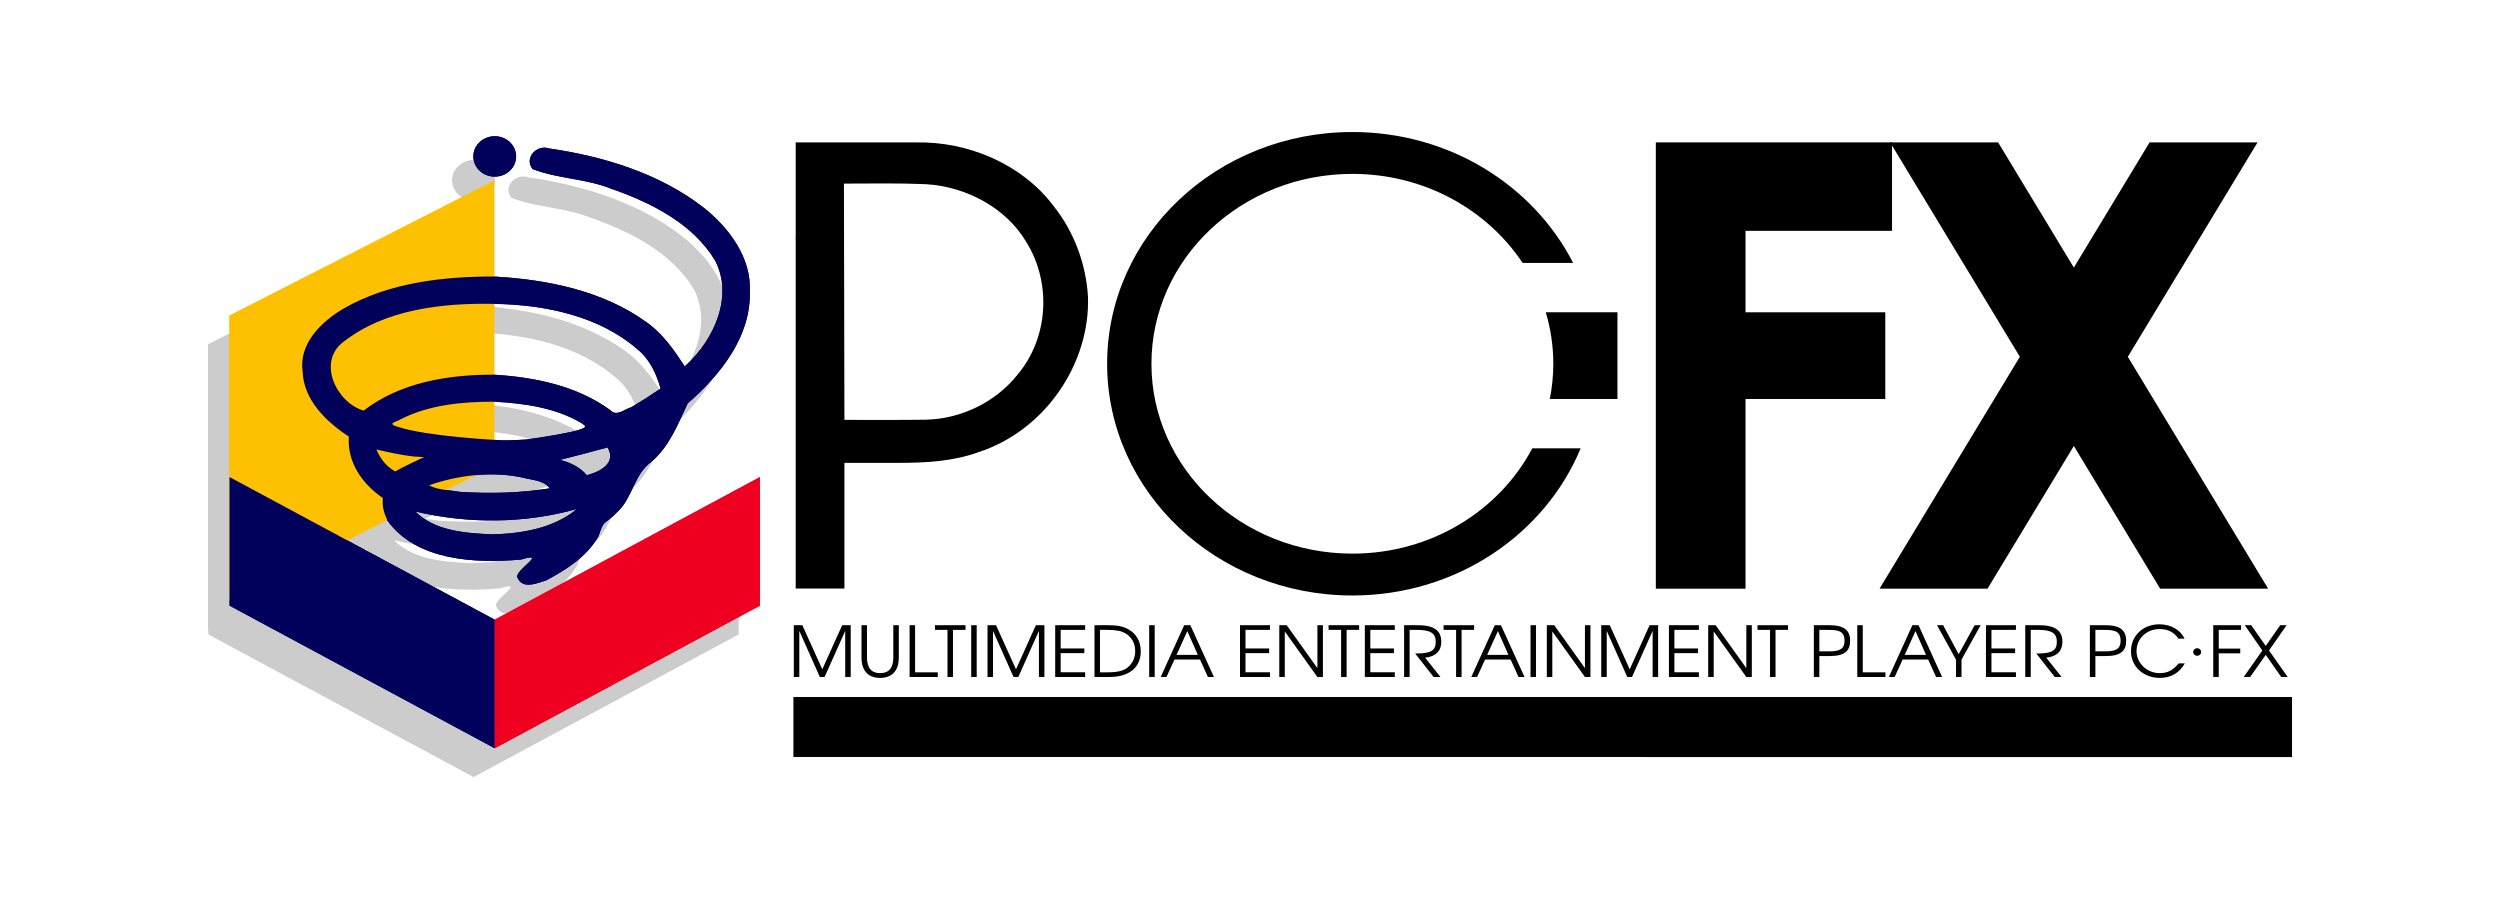
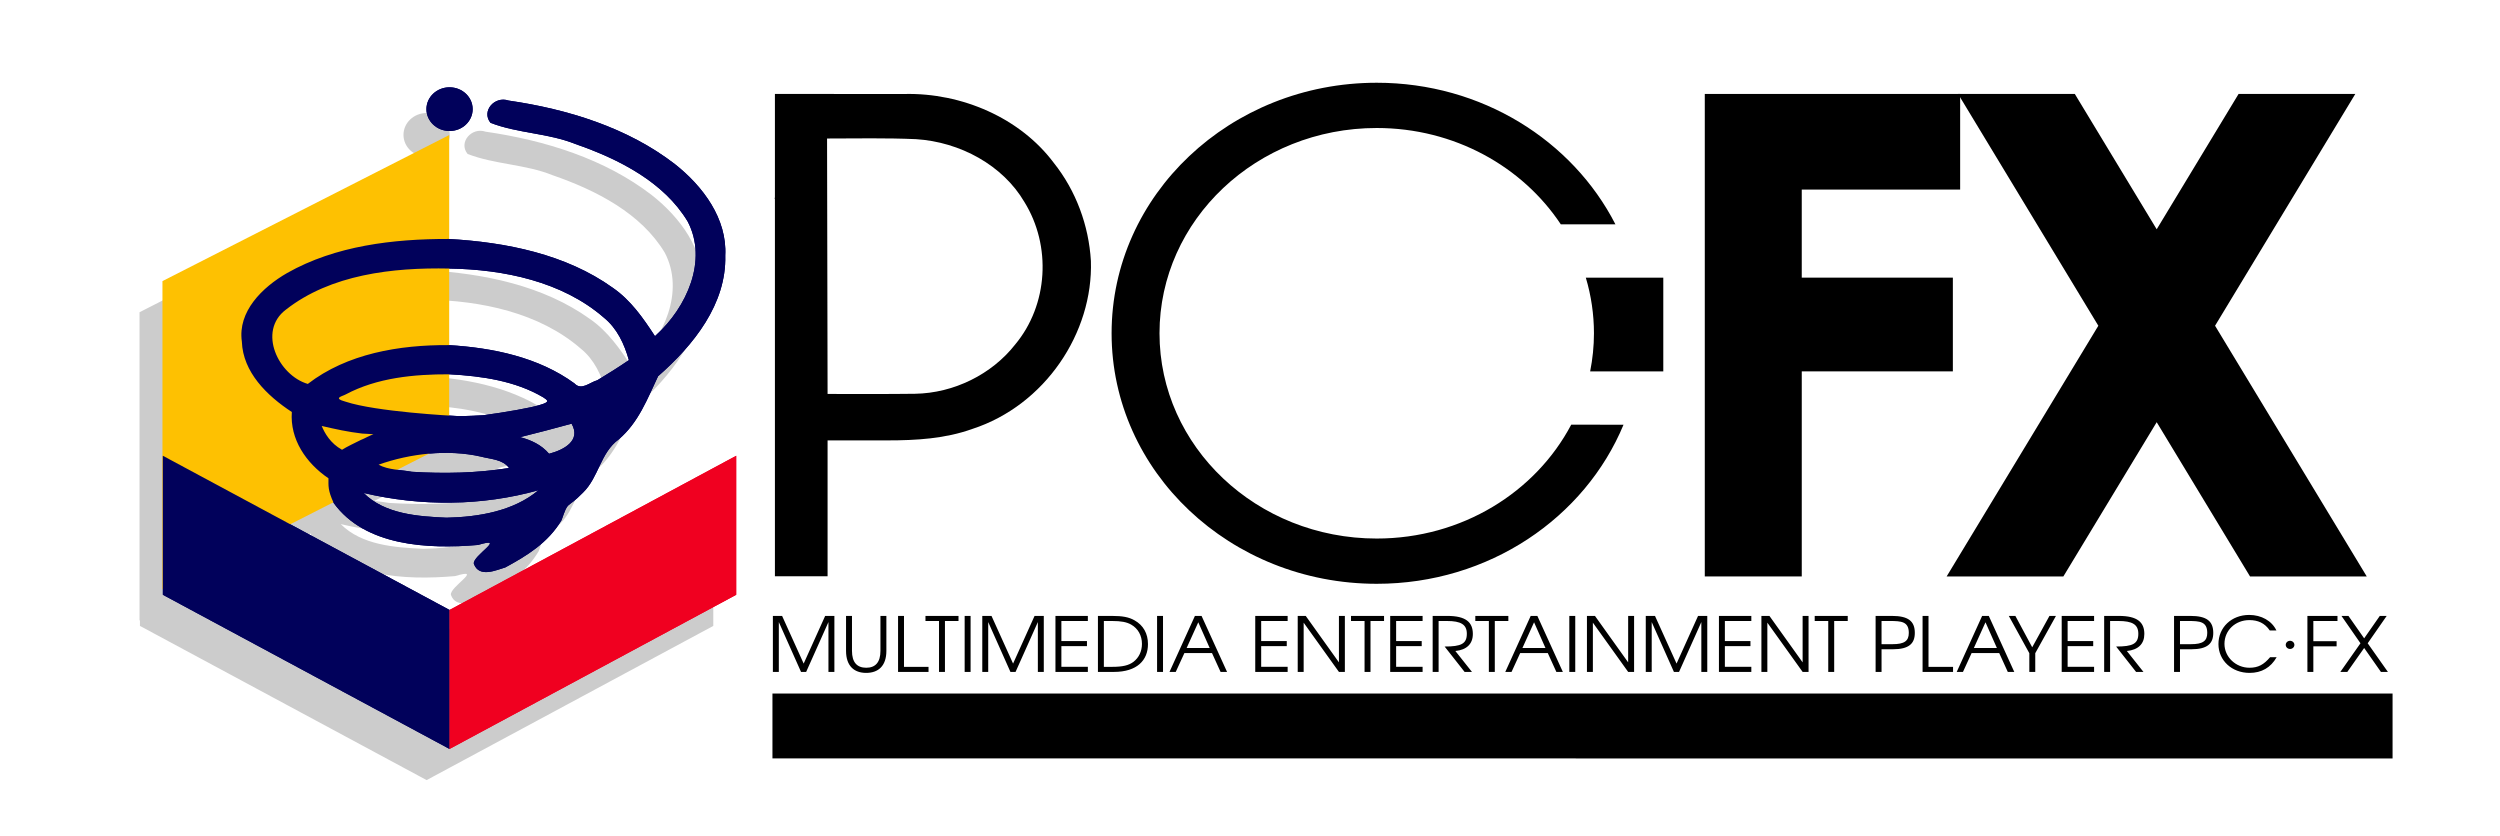
- <svg xmlns="http://www.w3.org/2000/svg" width="440" height="160" xml:space="preserve" version="1.1" id="svg14">
-   <defs id="defs14" />
-   <g id="g14" transform="translate(13.88676,9.76427)">
-     <g transform="matrix(0.93193,0,0,0.88062,15.33,9.878)" id="g1">
-       <circle cx="58.075" cy="13.716" r="4.039" style="fill:#cccccc" id="circle1" />
-       <path d="M 58.075,107.3 30.25,91.462 37.785,87.4 c 0.019,0.044 0.031,0.08 0.051,0.125 5.45,7.98 16.47,8.57 25.22,7.76 5.19,-1.655 -1.06,2.033 -0.73,3.49 0.94,2.7 4.047,1.088 5.482,0.668 3.77,-2.16 7.5,-4.563 9.838,-8.747 1.287,-3.878 0.724,-1.814 3.75,-5.09 2.77,-2.86 3,-7.33 6.24,-9.84 3.47,-3.12 5.02,-7.55 6.87,-11.67 6.24,-5.78 11.96,-13.38 11.74,-22.31 0.34,-6.76 -3.84,-12.78 -8.83,-16.93 -8.22,-6.71 -18.67,-10.14 -29.04,-11.73 -2.41,-0.89 -4.8,1.96 -3.14,4.12 4.75,1.95 10.08,1.89 14.83,3.92 7.63,2.8 15.48,7.04 19.62,14.34 3.53,7.16 -0.16,15.82 -5.54,21 l -0.18,0.18 c -2.04,-3.3 -4.2,-6.63 -7.38,-8.95 C 78.43,41.554 68.028,39.33 58.016,38.722 V 19.505 l -50.09,27 v 56.99 l 0.07,-0.038 v 1.038 L 58.075,133 l 50.08,-28.505 v -25.7 z M 58.016,63.735 h 0.06 c 5.65,0.33 11.49,1.21 16.37,4.26 0.644,0.494 1.383,0.802 -0.533,1.385 -1.422,0.513 -6.265,1.407 -9.925,1.917 0,0 -3.304,0.208 -4.452,0.158 a 85.486,85.486 0 0 1 -1.52,-0.087 z m -3.548,14.673 c 3.073,-0.293 6.175,-0.152 9.058,0.538 1.72,0.49 3.84,0.49 4.94,2.11 -5.6,0.95 -11.345,1.071 -16.97,0.7 -0.789,-0.161 -1.673,-0.244 -2.56,-0.366 z m 3.088,11.837 c -5.02,-0.24 -10.81,-0.67 -14.48,-4.57 10.02,2.51 20.59,2.43 30.52,-0.5 -4.33,3.85 -10.43,4.94 -16.04,5.07 z m 17.91,-11.82 c -1.345,-1.67 -3.157,-2.545 -5.06,-3.07 3,-0.8 6.01,-1.61 8.99,-2.49 1.68,3.1 -1.275,4.82 -3.93,5.56 z m 9.53,-25.2 c 2.38,2.03 3.62,4.94 4.41,7.89 -1.8,1.3 -3.65,2.53 -5.52,3.72 -1.27,0.35 -2.77,1.98 -3.99,0.58 -6.223,-4.809 -14.171,-6.574 -21.88,-7.073 V 44.185 c 9.55,0.15 19.76,2.41 26.98,9.04 z" style="fill:#cccccc" id="path1" />
-     </g>
-     <path d="m 389.51,123.478 c -87.918,0 -175.837,0.008 -263.755,-0.01 0.01,-3.522 0.01,-7.044 0,-10.558 87.918,0.009 175.837,-0.009 263.755,0 z" id="path2" />
-     <path d="m 69.24,11.49 c -1.66,-2.16 0.73,-5.01 3.14,-4.12 10.37,1.59 20.82,5.02 29.04,11.73 4.99,4.15 9.17,10.17 8.83,16.93 0.22,8.93 -5.5,16.53 -11.74,22.31 -1.85,4.12 -3.4,8.55 -6.87,11.67 -3.24,2.51 -3.47,6.98 -6.24,9.84 -3.026,3.276 -2.463,1.213 -3.75,5.09 -2.338,4.185 -6.068,6.587 -9.838,8.747 -1.435,0.42 -4.543,2.033 -5.482,-0.668 -0.33,-1.457 5.92,-5.145 0.73,-3.49 -8.75,0.81 -19.77,0.22 -25.22,-7.76 -1.048,-2.416 -0.903,-3.166 -0.91,-4.56 -3.95,-2.85 -6.74,-7.22 -6.4,-12.26 -4.38,-3.04 -8.54,-7.37 -8.73,-13.02 -0.75,-5.54 3.55,-10.02 7.92,-12.68 8.43,-5.05 18.55,-6.31 28.21,-6.29 10.04,0.6 20.48,2.82 28.66,9.02 3.18,2.32 5.34,5.65 7.38,8.95 l 0.18,-0.18 c 5.38,-5.18 9.07,-13.84 5.54,-21 C 99.55,22.449 91.7,18.209 84.07,15.409 79.32,13.38 73.99,13.44 69.24,11.49 Z M 33.48,46.04 c -4.98,3.99 -1.3,12.13 3.84,13.72 6.86,-5.61 15.97,-7.23 24.6,-7.18 7.74,0.49 15.73,2.25 21.98,7.08 1.22,1.4 2.72,-0.23 3.99,-0.58 1.87,-1.19 3.72,-2.42 5.52,-3.72 C 92.62,52.41 91.38,49.5 89,47.47 81.78,40.84 71.57,38.58 62.02,38.43 52.15,38.21 41.33,39.52 33.48,46.04 Z m 34.512,19.502 c 3.66,-0.51 8.503,-1.403 9.925,-1.917 1.917,-0.583 1.177,-0.891 0.533,-1.385 -4.88,-3.05 -10.72,-3.93 -16.37,-4.26 -6.18,-0.02 -12.67,0.63 -18.14,3.72 -0.56,0.342 -2.357,0.675 0.01,1.35 5.316,1.856 18.443,2.6 19.59,2.65 1.148,0.05 4.452,-0.158 4.452,-0.158 z M 39.75,67.53 c 0.5,1.298 1.516,3.22 3.547,4.4 0.859,-0.571 2.173,-1.225 3.273,-1.805 0.714,-0.289 1.477,-0.797 2.21,-1.054 C 48.422,69.046 47.885,68.983 46.828,68.937 44.293,68.628 42.14,68.11 39.75,67.53 Z m 34.66,2.07 c 1.902,0.525 3.715,1.4 5.06,3.07 2.655,-0.74 5.61,-2.46 3.93,-5.56 -2.98,0.88 -5.99,1.69 -8.99,2.49 z M 49.688,74.688 C 51.375,75.687 53.69,75.63 55.5,76 61.125,76.371 66.87,76.25 72.47,75.3 71.37,73.68 69.25,73.68 67.53,73.19 61.8,71.82 55.208,72.607 49.688,74.688 Z M 47.08,79.92 c 3.67,3.9 9.46,4.33 14.48,4.57 5.61,-0.13 11.71,-1.22 16.04,-5.07 -9.93,2.93 -20.5,3.01 -30.52,0.5 z" style="fill:#01015b" transform="matrix(0.93193,0,0,0.88062,15.33,9.878)" id="path3" />
-     <path d="m 144.46,71.696 c 4.716,0 9.409,-0.273 13.838,-1.866 11.845,-3.857 19.692,-15.684 19.3,-27.36 -0.344,-5.725 -2.395,-11.387 -6.057,-15.975 -5.452,-7.283 -14.948,-11.413 -24.314,-11.193 L 126.156,15.294 V 32.12 l -0.056,0.231 0.056,-0.004 v 61.472 h 8.574 V 71.696 M 134.646,22.55 c 4.827,-0.009 9.655,-0.106 14.473,0.105 7.176,0.45 14.146,4.236 17.66,10.242 4.398,7.107 3.895,16.723 -1.529,23.213 -3.783,4.817 -9.943,7.9 -16.308,7.996 -4.735,0.062 -9.373,0.03 -14.212,0.03 z" style="stroke-width:0.906" id="path4" />
-     <ellipse cx="73.185" cy="17.769" rx="3.764" ry="3.557" style="fill:#01015b;stroke-width:0.906" id="ellipse4" />
-     <path transform="matrix(0.93193,0,0,0.88062,15.33,9.878)" style="fill:#01015b" d="M 62.08,127.245 12,98.74 v -25.7 l 50.08,28.505 z" id="path5" />
-     <path transform="matrix(0.93193,0,0,0.88062,15.33,9.878)" style="fill:#f00020" d="M 62.08,127.245 112.16,98.74 v -25.7 l -50.08,28.505 z" id="path6" />
-     <path d="M 270.784,60.458 V 45.199 H 258.17 a 31.692,31.692 0 0 1 1.326,9.057 c 0,2.121 -0.219,4.191 -0.618,6.203 h 11.906 z" id="path7" />
-     <path d="M 255.794,69.14 C 250,80.126 238.002,87.674 224.132,87.674 c -19.532,0 -35.365,-14.961 -35.365,-33.417 0,-18.456 15.833,-33.418 35.365,-33.418 12.632,0 23.71,6.263 29.965,15.678 h 8.892 c -6.983,-13.636 -21.752,-23.046 -38.858,-23.046 -23.838,0 -43.163,18.26 -43.163,40.786 0,22.525 19.325,40.785 43.163,40.785 18.277,0 33.886,-10.739 40.18,-25.9 z" id="path8" />
-     <path transform="matrix(0.93193,0,0,0.88062,15.33,9.878)" style="fill:#fec101" d="m 11.93,97.74 50.09,-27 V 13.75 l -50.09,27 z" id="path9" />
-     <path d="m 69.24,11.49 c -1.66,-2.16 0.73,-5.01 3.14,-4.12 10.37,1.59 20.82,5.02 29.04,11.73 4.99,4.15 9.17,10.17 8.83,16.93 0.22,8.93 -5.5,16.53 -11.74,22.31 -1.85,4.12 -3.4,8.55 -6.87,11.67 -3.24,2.51 -3.47,6.98 -6.24,9.84 -3.026,3.276 -2.463,1.213 -3.75,5.09 -2.338,4.185 -6.068,6.587 -9.838,8.747 -1.435,0.42 -4.543,2.033 -5.482,-0.668 -0.33,-1.457 5.92,-5.145 0.73,-3.49 -8.75,0.81 -19.77,0.22 -25.22,-7.76 -1.048,-2.416 -0.903,-3.166 -0.91,-4.56 -3.95,-2.85 -6.74,-7.22 -6.4,-12.26 -4.38,-3.04 -8.54,-7.37 -8.73,-13.02 -0.75,-5.54 3.55,-10.02 7.92,-12.68 8.43,-5.05 18.55,-6.31 28.21,-6.29 10.04,0.6 20.48,2.82 28.66,9.02 3.18,2.32 5.34,5.65 7.38,8.95 l 0.18,-0.18 c 5.38,-5.18 9.07,-13.84 5.54,-21 C 99.55,22.449 91.7,18.209 84.07,15.409 79.32,13.38 73.99,13.44 69.24,11.49 Z M 33.48,46.04 c -4.98,3.99 -1.3,12.13 3.84,13.72 6.86,-5.61 15.97,-7.23 24.6,-7.18 7.74,0.49 15.73,2.25 21.98,7.08 1.22,1.4 2.72,-0.23 3.99,-0.58 1.87,-1.19 3.72,-2.42 5.52,-3.72 C 92.62,52.41 91.38,49.5 89,47.47 81.78,40.84 71.57,38.58 62.02,38.43 52.15,38.21 41.33,39.52 33.48,46.04 Z m 34.512,19.502 c 3.66,-0.51 8.503,-1.403 9.925,-1.917 1.917,-0.583 1.177,-0.891 0.533,-1.385 -4.88,-3.05 -10.72,-3.93 -16.37,-4.26 -6.18,-0.02 -12.67,0.63 -18.14,3.72 -0.56,0.342 -2.357,0.675 0.01,1.35 5.316,1.856 18.443,2.6 19.59,2.65 1.148,0.05 4.452,-0.158 4.452,-0.158 z M 39.75,67.53 c 0.5,1.298 1.516,3.22 3.547,4.4 0.859,-0.571 2.173,-1.225 3.273,-1.805 0.714,-0.289 1.477,-0.797 2.21,-1.054 C 48.422,69.046 47.885,68.983 46.828,68.937 44.293,68.628 42.14,68.11 39.75,67.53 Z m 34.66,2.07 c 1.902,0.525 3.715,1.4 5.06,3.07 2.655,-0.74 5.61,-2.46 3.93,-5.56 -2.98,0.88 -5.99,1.69 -8.99,2.49 z M 49.688,74.688 C 51.375,75.687 53.69,75.63 55.5,76 61.125,76.371 66.87,76.25 72.47,75.3 71.37,73.68 69.25,73.68 67.53,73.19 61.8,71.82 55.208,72.607 49.688,74.688 Z M 47.08,79.92 c 3.67,3.9 9.46,4.33 14.48,4.57 5.61,-0.13 11.71,-1.22 16.04,-5.07 -9.93,2.93 -20.5,3.01 -30.52,0.5 z" style="fill:#01015b" transform="matrix(0.93193,0,0,0.88062,15.33,9.878)" id="path10" />
-     <ellipse cx="73.185" cy="17.769" rx="3.764" ry="3.557" style="fill:#01015b;stroke-width:0.906" id="ellipse10" />
-     <path transform="matrix(0.93193,0,0,0.88062,15.33,9.878)" style="fill:#01015b" d="M 62.08,127.245 12,98.74 v -25.7 l 50.08,28.505 z" id="path11" />
-     <path transform="matrix(0.93193,0,0,0.88062,15.33,9.878)" style="fill:#f00020" d="M 62.08,127.245 112.16,98.74 v -25.7 l -50.08,28.505 z" id="path12" />
-     <path d="M 319.112,30.863 V 15.294 h -41.573 v 78.55 h 15.787 V 60.459 h 24.599 v -15.26 h -24.6 V 30.863 Z" id="path13" />
-     <path d="M 385.307,93.845 360.611,53.03 383.443,15.294 H 364.441 L 351.11,37.327 337.779,15.294 h -19.002 l 22.832,37.736 -24.696,40.815 h 19.002 l 15.195,-25.113 15.195,25.113 z m -250.436,15.543 v -8.117 l -3.629,8.117 h -0.835 l -3.615,-8.117 v 8.117 h -0.967 v -9.117 h 1.501 l 3.512,7.76 3.498,-7.76 h 1.502 v 9.117 z m 6.142,0.16 c -1.945,0 -3.277,-1.11 -3.277,-3.59 v -5.687 h 0.967 v 5.687 c 0,1.863 0.81,2.752 2.323,2.752 1.488,0 2.31,-0.888 2.31,-2.752 v -5.687 h 0.966 v 5.687 c 0,2.48 -1.331,3.59 -3.29,3.59 z m 5.191,-0.16 v -9.117 h 0.966 v 8.29 h 3.994 v 0.827 z m 7.634,-8.29 v 8.29 h -0.966 v -8.29 h -2.206 v -0.826 h 5.378 v 0.826 z m 3.208,8.29 v -9.117 h 0.966 v 9.117 z m 11.917,0 v -8.117 l -3.63,8.117 h -0.835 l -3.616,-8.117 v 8.117 h -0.966 v -9.117 h 1.501 l 3.512,7.76 3.498,-7.76 h 1.502 v 9.117 z m 2.865,0 v -9.117 h 5.274 v 0.826 h -4.309 v 3.27 h 4.164 v 0.825 h -4.164 v 3.368 h 4.309 v 0.828 z m 9.513,0 h -2.598 v -9.117 h 2.272 c 1.75,0 2.768,0.198 3.681,0.716 1.436,0.802 2.193,2.159 2.193,3.873 0,2.628 -1.775,4.528 -5.548,4.528 z m 2.82,-7.698 c -0.731,-0.419 -1.645,-0.592 -3.107,-0.592 h -1.345 v 7.464 h 1.345 c 1.71,0 2.702,-0.235 3.472,-0.814 0.889,-0.679 1.384,-1.727 1.384,-2.924 0,-1.358 -0.64,-2.504 -1.749,-3.134 z m 4.211,7.698 v -9.117 h 0.966 v 9.117 z m 10.337,0 -1.397,-3.072 h -4.491 l -1.41,3.072 h -1.017 l 4.138,-9.117 h 1.083 l 4.151,9.117 z m -3.63,-8.08 -1.892,4.182 h 3.746 z m 9.275,8.08 v -9.117 h 5.274 v 0.826 h -4.308 v 3.27 h 4.164 v 0.825 h -4.164 v 3.368 h 4.308 v 0.828 z m 13.625,0 -5.744,-8.018 v 8.018 h -0.967 v -9.117 h 1.306 l 5.404,7.561 v -7.56 h 0.966 v 9.116 z m 5.138,-8.29 v 8.29 h -0.967 v -8.29 h -2.206 v -0.826 h 5.379 v 0.826 z m 3.207,8.29 v -9.117 h 5.274 v 0.826 h -4.308 v 3.27 h 4.164 v 0.825 h -4.164 v 3.368 h 4.308 v 0.828 z m 10.61,-3.405 2.702,3.405 h -1.201 l -3.25,-4.132 c 2.7,0 3.615,-0.444 3.615,-2.085 0,-1.517 -0.991,-2.073 -3.237,-2.073 h -1.358 v 8.29 h -0.967 v -9.117 h 2.389 c 3.029,0 4.152,1.037 4.152,2.936 0,1.616 -0.992,2.591 -2.845,2.776 z m 6.419,-4.885 v 8.29 h -0.967 v -8.29 h -2.206 v -0.826 h 5.379 v 0.826 z m 10.023,8.29 -1.397,-3.072 h -4.491 l -1.41,3.072 h -1.018 l 4.138,-9.117 h 1.084 l 4.15,9.117 z m -3.63,-8.08 -1.893,4.182 h 3.746 z m 5.739,8.08 v -9.117 h 0.966 v 9.117 z m 9.58,0 -5.745,-8.018 v 8.018 h -0.966 v -9.117 h 1.306 l 5.404,7.561 v -7.56 h 0.966 v 9.116 z m 11.913,0 v -8.117 l -3.63,8.117 h -0.834 l -3.616,-8.117 v 8.117 h -0.967 v -9.117 h 1.502 l 3.511,7.76 3.499,-7.76 h 1.501 v 9.117 z m 2.865,0 v -9.117 h 5.274 v 0.826 h -4.308 v 3.27 h 4.164 v 0.825 h -4.164 v 3.368 h 4.308 v 0.828 z m 13.625,0 -5.744,-8.018 v 8.018 h -0.967 v -9.117 h 1.306 l 5.404,7.561 v -7.56 h 0.966 v 9.116 z m 5.138,-8.29 v 8.29 h -0.967 v -8.29 h -2.205 v -0.826 h 5.378 v 0.826 z m 9.564,4.602 h -1.854 v 3.688 h -0.967 v -9.117 h 2.663 c 2.65,0 3.72,0.851 3.72,2.764 10e-4,1.727 -0.94,2.665 -3.563,2.665 z m -0.484,-4.602 h -1.371 v 3.775 h 1.788 c 1.919,0 2.65,-0.518 2.65,-1.838 0,-1.85 -1.226,-1.937 -3.067,-1.937 z m 5.309,8.29 v -9.117 h 0.966 v 8.29 h 3.995 v 0.827 z m 13.873,0 -1.397,-3.072 h -4.491 l -1.41,3.072 h -1.017 l 4.138,-9.117 h 1.083 l 4.151,9.117 z m -3.63,-8.08 -1.892,4.182 h 3.746 z m 8.102,5.032 v 3.048 h -0.966 v -3.047 l -3.342,-6.07 h 1.071 l 2.741,5.107 2.807,-5.107 h 1.058 z m 4.304,3.048 v -9.117 h 5.274 v 0.826 h -4.308 v 3.27 h 4.164 v 0.825 h -4.164 v 3.368 h 4.308 v 0.828 z m 10.61,-3.405 2.701,3.405 h -1.201 l -3.25,-4.132 c 2.701,0 3.615,-0.444 3.615,-2.085 0,-1.517 -0.991,-2.073 -3.237,-2.073 h -1.358 v 8.29 h -0.966 v -9.117 h 2.388 c 3.029,0 4.152,1.037 4.152,2.936 0.002,1.616 -0.99,2.591 -2.844,2.776 z m 10.501,-0.283 h -1.853 v 3.688 h -0.967 v -9.117 h 2.664 c 2.65,0 3.72,0.851 3.72,2.764 0,1.727 -0.94,2.665 -3.564,2.665 z m -0.482,-4.602 h -1.371 v 3.775 h 1.788 c 1.92,0 2.65,-0.518 2.65,-1.838 0,-1.85 -1.227,-1.937 -3.067,-1.937 z m 9.956,8.45 c -2.886,0 -5.066,-2.023 -5.066,-4.688 0,-2.726 2.128,-4.749 5,-4.749 1.997,0 3.694,0.963 4.438,2.53 h -1.084 c -0.822,-1.222 -1.958,-1.69 -3.315,-1.69 -2.298,0 -4.06,1.677 -4.06,3.872 0,2.134 1.84,3.886 4.073,3.886 1.41,0 2.336,-0.506 3.354,-1.715 h 1.07 c -0.963,1.69 -2.452,2.554 -4.41,2.554 z m 10.383,-8.45 v 3.294 h 3.787 v 0.826 h -3.787 v 4.17 h -0.966 v -9.117 h 4.895 v 0.826 h -3.929 z m 11.001,8.29 -2.728,-3.898 -2.742,3.898 h -1.135 l 3.277,-4.663 -3.094,-4.454 h 1.136 l 2.559,3.652 2.545,-3.652 h 1.123 l -3.094,4.454 3.29,4.663 z m -14.79,-3.737 c -0.392,0 -0.704,-0.296 -0.704,-0.666 0,-0.369 0.312,-0.664 0.704,-0.664 0.38,0 0.704,0.295 0.704,0.664 0,0.37 -0.324,0.666 -0.704,0.666 z" id="path14" />
+ <svg xmlns="http://www.w3.org/2000/svg" width="407" height="136" xml:space="preserve">
+   <g transform="matrix(.93193 0 0 .88062 15.33 9.878)">
+     <circle cx="58.075" cy="13.716" r="4.039" style="fill:#ccc" />
+     <path d="M58.075 107.3 30.25 91.462l7.535-4.062c.019.044.031.08.051.125 5.45 7.98 16.47 8.57 25.22 7.76 5.19-1.655-1.06 2.033-.73 3.49.94 2.7 4.047 1.088 5.482.668 3.77-2.16 7.5-4.563 9.838-8.747 1.287-3.878.724-1.814 3.75-5.09 2.77-2.86 3-7.33 6.24-9.84 3.47-3.12 5.02-7.55 6.87-11.67 6.24-5.78 11.96-13.38 11.74-22.31.34-6.76-3.84-12.78-8.83-16.93-8.22-6.71-18.67-10.14-29.04-11.73-2.41-.89-4.8 1.96-3.14 4.12 4.75 1.95 10.08 1.89 14.83 3.92 7.63 2.8 15.48 7.04 19.62 14.34 3.53 7.16-.16 15.82-5.54 21l-.18.18c-2.04-3.3-4.2-6.63-7.38-8.95-8.156-6.182-18.558-8.406-28.57-9.014V19.505l-50.09 27v56.99l.07-.038v1.038L58.075 133l50.08-28.505v-25.7zm-.059-43.565h.06c5.65.33 11.49 1.21 16.37 4.26.644.494 1.383.802-.533 1.385-1.422.513-6.265 1.407-9.925 1.917 0 0-3.304.208-4.452.158a85.486 85.486 0 0 1-1.52-.087zm-3.548 14.673c3.073-.293 6.175-.152 9.058.538 1.72.49 3.84.49 4.94 2.11-5.6.95-11.345 1.071-16.97.7-.789-.161-1.673-.244-2.56-.366zm3.088 11.837c-5.02-.24-10.81-.67-14.48-4.57 10.02 2.51 20.59 2.43 30.52-.5-4.33 3.85-10.43 4.94-16.04 5.07zm17.91-11.82c-1.345-1.67-3.157-2.545-5.06-3.07 3-.8 6.01-1.61 8.99-2.49 1.68 3.1-1.275 4.82-3.93 5.56zm9.53-25.2c2.38 2.03 3.62 4.94 4.41 7.89-1.8 1.3-3.65 2.53-5.52 3.72-1.27.35-2.77 1.98-3.99.58-6.223-4.809-14.171-6.574-21.88-7.073V44.185c9.55.15 19.76 2.41 26.98 9.04z" style="fill:#ccc" />
  </g>
+   <path d="M389.51 123.478c-87.918 0-175.837.008-263.755-.01.01-3.522.01-7.044 0-10.558 87.918.009 175.837-.009 263.755 0z" />
+   <path d="M69.24 11.49c-1.66-2.16.73-5.01 3.14-4.12 10.37 1.59 20.82 5.02 29.04 11.73 4.99 4.15 9.17 10.17 8.83 16.93.22 8.93-5.5 16.53-11.74 22.31-1.85 4.12-3.4 8.55-6.87 11.67-3.24 2.51-3.47 6.98-6.24 9.84-3.026 3.276-2.463 1.213-3.75 5.09-2.338 4.185-6.068 6.587-9.838 8.747-1.435.42-4.543 2.033-5.482-.668-.33-1.457 5.92-5.145.73-3.49-8.75.81-19.77.22-25.22-7.76-1.048-2.416-.903-3.166-.91-4.56-3.95-2.85-6.74-7.22-6.4-12.26-4.38-3.04-8.54-7.37-8.73-13.02-.75-5.54 3.55-10.02 7.92-12.68 8.43-5.05 18.55-6.31 28.21-6.29 10.04.6 20.48 2.82 28.66 9.02 3.18 2.32 5.34 5.65 7.38 8.95l.18-.18c5.38-5.18 9.07-13.84 5.54-21-4.14-7.3-11.99-11.54-19.62-14.34-4.75-2.029-10.08-1.969-14.83-3.919ZM33.48 46.04c-4.98 3.99-1.3 12.13 3.84 13.72 6.86-5.61 15.97-7.23 24.6-7.18 7.74.49 15.73 2.25 21.98 7.08 1.22 1.4 2.72-.23 3.99-.58 1.87-1.19 3.72-2.42 5.52-3.72-.79-2.95-2.03-5.86-4.41-7.89-7.22-6.63-17.43-8.89-26.98-9.04-9.87-.22-20.69 1.09-28.54 7.61Zm34.512 19.502c3.66-.51 8.503-1.403 9.925-1.917 1.917-.583 1.177-.891.533-1.385-4.88-3.05-10.72-3.93-16.37-4.26-6.18-.02-12.67.63-18.14 3.72-.56.342-2.357.675.01 1.35 5.316 1.856 18.443 2.6 19.59 2.65 1.148.05 4.452-.158 4.452-.158zM39.75 67.53c.5 1.298 1.516 3.22 3.547 4.4.859-.571 2.173-1.225 3.273-1.805.714-.289 1.477-.797 2.21-1.054-.358-.025-.895-.088-1.952-.134-2.535-.309-4.688-.827-7.078-1.407Zm34.66 2.07c1.902.525 3.715 1.4 5.06 3.07 2.655-.74 5.61-2.46 3.93-5.56-2.98.88-5.99 1.69-8.99 2.49zm-24.722 5.088c1.687.999 4.002.942 5.812 1.312 5.625.371 11.37.25 16.97-.7-1.1-1.62-3.22-1.62-4.94-2.11-5.73-1.37-12.322-.583-17.842 1.498ZM47.08 79.92c3.67 3.9 9.46 4.33 14.48 4.57 5.61-.13 11.71-1.22 16.04-5.07-9.93 2.93-20.5 3.01-30.52.5z" style="fill:#01015b" transform="matrix(.93193 0 0 .88062 15.33 9.878)" />
+   <path d="M144.46 71.696c4.716 0 9.409-.273 13.838-1.866 11.845-3.857 19.692-15.684 19.3-27.36-.344-5.725-2.395-11.387-6.057-15.975-5.452-7.283-14.948-11.413-24.314-11.193l-21.071-.008V32.12l-.056.231.056-.004v61.472h8.574V71.696m-.084-49.146c4.827-.009 9.655-.106 14.473.105 7.176.45 14.146 4.236 17.66 10.242 4.398 7.107 3.895 16.723-1.529 23.213-3.783 4.817-9.943 7.9-16.308 7.996-4.735.062-9.373.03-14.212.03z" style="stroke-width:.906" />
+   <ellipse cx="73.185" cy="17.769" rx="3.764" ry="3.557" style="fill:#01015b;stroke-width:.906" />
+   <path transform="matrix(.93193 0 0 .88062 15.33 9.878)" style="fill:#01015b" d="M62.08 127.245 12 98.74v-25.7l50.08 28.505z" />
+   <path transform="matrix(.93193 0 0 .88062 15.33 9.878)" style="fill:#f00020" d="m62.08 127.245 50.08-28.505v-25.7l-50.08 28.505z" />
+   <path d="M270.784 60.458V45.199H258.17a31.692 31.692 0 0 1 1.326 9.057c0 2.121-.219 4.191-.618 6.203h11.906z" />
+   <path d="M255.794 69.14C250 80.126 238.002 87.674 224.132 87.674c-19.532 0-35.365-14.961-35.365-33.417 0-18.456 15.833-33.418 35.365-33.418 12.632 0 23.71 6.263 29.965 15.678h8.892c-6.983-13.636-21.752-23.046-38.858-23.046-23.838 0-43.163 18.26-43.163 40.786 0 22.525 19.325 40.785 43.163 40.785 18.277 0 33.886-10.739 40.18-25.9z" />
+   <path transform="matrix(.93193 0 0 .88062 15.33 9.878)" style="fill:#fec101" d="m11.93 97.74 50.09-27V13.75l-50.09 27z" />
+   <path d="M69.24 11.49c-1.66-2.16.73-5.01 3.14-4.12 10.37 1.59 20.82 5.02 29.04 11.73 4.99 4.15 9.17 10.17 8.83 16.93.22 8.93-5.5 16.53-11.74 22.31-1.85 4.12-3.4 8.55-6.87 11.67-3.24 2.51-3.47 6.98-6.24 9.84-3.026 3.276-2.463 1.213-3.75 5.09-2.338 4.185-6.068 6.587-9.838 8.747-1.435.42-4.543 2.033-5.482-.668-.33-1.457 5.92-5.145.73-3.49-8.75.81-19.77.22-25.22-7.76-1.048-2.416-.903-3.166-.91-4.56-3.95-2.85-6.74-7.22-6.4-12.26-4.38-3.04-8.54-7.37-8.73-13.02-.75-5.54 3.55-10.02 7.92-12.68 8.43-5.05 18.55-6.31 28.21-6.29 10.04.6 20.48 2.82 28.66 9.02 3.18 2.32 5.34 5.65 7.38 8.95l.18-.18c5.38-5.18 9.07-13.84 5.54-21-4.14-7.3-11.99-11.54-19.62-14.34-4.75-2.029-10.08-1.969-14.83-3.919ZM33.48 46.04c-4.98 3.99-1.3 12.13 3.84 13.72 6.86-5.61 15.97-7.23 24.6-7.18 7.74.49 15.73 2.25 21.98 7.08 1.22 1.4 2.72-.23 3.99-.58 1.87-1.19 3.72-2.42 5.52-3.72-.79-2.95-2.03-5.86-4.41-7.89-7.22-6.63-17.43-8.89-26.98-9.04-9.87-.22-20.69 1.09-28.54 7.61Zm34.512 19.502c3.66-.51 8.503-1.403 9.925-1.917 1.917-.583 1.177-.891.533-1.385-4.88-3.05-10.72-3.93-16.37-4.26-6.18-.02-12.67.63-18.14 3.72-.56.342-2.357.675.01 1.35 5.316 1.856 18.443 2.6 19.59 2.65 1.148.05 4.452-.158 4.452-.158zM39.75 67.53c.5 1.298 1.516 3.22 3.547 4.4.859-.571 2.173-1.225 3.273-1.805.714-.289 1.477-.797 2.21-1.054-.358-.025-.895-.088-1.952-.134-2.535-.309-4.688-.827-7.078-1.407Zm34.66 2.07c1.902.525 3.715 1.4 5.06 3.07 2.655-.74 5.61-2.46 3.93-5.56-2.98.88-5.99 1.69-8.99 2.49zm-24.722 5.088c1.687.999 4.002.942 5.812 1.312 5.625.371 11.37.25 16.97-.7-1.1-1.62-3.22-1.62-4.94-2.11-5.73-1.37-12.322-.583-17.842 1.498ZM47.08 79.92c3.67 3.9 9.46 4.33 14.48 4.57 5.61-.13 11.71-1.22 16.04-5.07-9.93 2.93-20.5 3.01-30.52.5z" style="fill:#01015b" transform="matrix(.93193 0 0 .88062 15.33 9.878)" />
+   <ellipse cx="73.185" cy="17.769" rx="3.764" ry="3.557" style="fill:#01015b;stroke-width:.906" />
+   <path transform="matrix(.93193 0 0 .88062 15.33 9.878)" style="fill:#01015b" d="M62.08 127.245 12 98.74v-25.7l50.08 28.505z" />
+   <path transform="matrix(.93193 0 0 .88062 15.33 9.878)" style="fill:#f00020" d="m62.08 127.245 50.08-28.505v-25.7l-50.08 28.505z" />
+   <path d="M319.112 30.863V15.294H277.539v78.55h15.787V60.459h24.599V45.199h-24.6V30.863z" />
+   <path d="M385.307 93.845 360.611 53.03l22.832-37.736h-19.002L351.11 37.327l-13.331-22.033h-19.002l22.832 37.736-24.696 40.815h19.002l15.195-25.113 15.195 25.113zM134.871 109.388v-8.117l-3.629 8.117h-.835l-3.615-8.117v8.117h-.967v-9.117h1.501l3.512 7.76 3.498-7.76h1.502v9.117ZM141.013 109.548c-1.945 0-3.277-1.11-3.277-3.59v-5.687h.967v5.687c0 1.863.81 2.752 2.323 2.752 1.488 0 2.31-.888 2.31-2.752v-5.687h.966v5.687c0 2.48-1.331 3.59-3.29 3.59zM146.204 109.388v-9.117h.966v8.29h3.994v.827ZM153.838 101.098v8.29h-.966v-8.29h-2.206v-.826h5.378v.826zM157.046 109.388v-9.117h.966v9.117ZM168.963 109.388v-8.117l-3.63 8.117h-.835l-3.616-8.117v8.117h-.966v-9.117h1.501l3.512 7.76 3.498-7.76h1.502v9.117ZM171.828 109.388v-9.117h5.274v.826h-4.309v3.27h4.164v.825h-4.164v3.368h4.309v.828ZM181.341 109.388h-2.598v-9.117h2.272c1.75 0 2.768.198 3.681.716 1.436.802 2.193 2.159 2.193 3.873 0 2.628-1.775 4.528-5.548 4.528zm2.82-7.698c-.731-.419-1.645-.592-3.107-.592h-1.345v7.464h1.345c1.71 0 2.702-.235 3.472-.814.889-.679 1.384-1.727 1.384-2.924 0-1.358-.64-2.504-1.749-3.134zM188.372 109.388v-9.117h.966v9.117ZM198.709 109.388l-1.397-3.072h-4.491l-1.41 3.072h-1.017l4.138-9.117h1.083l4.151 9.117Zm-3.63-8.08-1.892 4.182h3.746zM204.354 109.388v-9.117h5.274v.826h-4.308v3.27h4.164v.825h-4.164v3.368h4.308v.828ZM217.979 109.388l-5.744-8.018v8.018h-.967v-9.117h1.306l5.404 7.561v-7.56h.966v9.116ZM223.117 101.098v8.29h-.967v-8.29h-2.206v-.826h5.379v.826zM226.324 109.388v-9.117h5.274v.826h-4.308v3.27h4.164v.825h-4.164v3.368h4.308v.828ZM236.934 105.983l2.702 3.405h-1.201l-3.25-4.132c2.7 0 3.615-.444 3.615-2.085 0-1.517-.991-2.073-3.237-2.073h-1.358v8.29h-.967v-9.117h2.389c3.029 0 4.152 1.037 4.152 2.936 0 1.616-.992 2.591-2.845 2.776zM243.353 101.098v8.29h-.967v-8.29h-2.206v-.826h5.379v.826zM253.376 109.388l-1.397-3.072h-4.491l-1.41 3.072h-1.018l4.138-9.117h1.084l4.15 9.117Zm-3.63-8.08-1.893 4.182h3.746zM255.485 109.388v-9.117h.966v9.117ZM265.065 109.388l-5.745-8.018v8.018h-.966v-9.117h1.306l5.404 7.561v-7.56h.966v9.116ZM276.978 109.388v-8.117l-3.63 8.117h-.834l-3.616-8.117v8.117h-.967v-9.117h1.502l3.511 7.76 3.499-7.76h1.501v9.117ZM279.843 109.388v-9.117h5.274v.826h-4.308v3.27h4.164v.825h-4.164v3.368h4.308v.828ZM293.468 109.388l-5.744-8.018v8.018h-.967v-9.117h1.306l5.404 7.561v-7.56h.966v9.116ZM298.606 101.098v8.29h-.967v-8.29h-2.205v-.826h5.378v.826zM308.17 105.7h-1.854v3.688h-.967v-9.117h2.663c2.65 0 3.72.851 3.72 2.764.001 1.727-.94 2.665-3.563 2.665zm-.484-4.602h-1.371v3.775h1.788c1.919 0 2.65-.518 2.65-1.838 0-1.85-1.226-1.937-3.067-1.937zM312.995 109.388v-9.117h.966v8.29h3.995v.827ZM326.868 109.388l-1.397-3.072h-4.491l-1.41 3.072h-1.017l4.138-9.117h1.083l4.151 9.117Zm-3.63-8.08-1.892 4.182h3.746zM331.34 106.34v3.048h-.966v-3.047l-3.342-6.07h1.071l2.741 5.107 2.807-5.107h1.058zM335.644 109.388v-9.117h5.274v.826h-4.308v3.27h4.164v.825h-4.164v3.368h4.308v.828ZM346.254 105.983l2.701 3.405h-1.201l-3.25-4.132c2.701 0 3.615-.444 3.615-2.085 0-1.517-.991-2.073-3.237-2.073h-1.358v8.29h-.966v-9.117h2.388c3.029 0 4.152 1.037 4.152 2.936.002 1.616-.99 2.591-2.844 2.776zM356.755 105.7h-1.853v3.688h-.967v-9.117h2.664c2.65 0 3.72.851 3.72 2.764 0 1.727-.94 2.665-3.564 2.665zm-.482-4.602h-1.371v3.775h1.788c1.92 0 2.65-.518 2.65-1.838 0-1.85-1.227-1.937-3.067-1.937zM366.229 109.548c-2.886 0-5.066-2.023-5.066-4.688 0-2.726 2.128-4.749 5-4.749 1.997 0 3.694.963 4.438 2.53h-1.084c-.822-1.222-1.958-1.69-3.315-1.69-2.298 0-4.06 1.677-4.06 3.872 0 2.134 1.84 3.886 4.073 3.886 1.41 0 2.336-.506 3.354-1.715h1.07c-.963 1.69-2.452 2.554-4.41 2.554zM376.612 101.098v3.294h3.787v.826h-3.787v4.17h-.966v-9.117h4.895v.826h-3.929zM387.613 109.388l-2.728-3.898-2.742 3.898h-1.135l3.277-4.663-3.094-4.454h1.136l2.559 3.652 2.545-3.652h1.123l-3.094 4.454 3.29 4.663zM372.823 105.651c-.392 0-.704-.296-.704-.666 0-.369.312-.664.704-.664.38 0 .704.295.704.664 0 .37-.324.666-.704.666z" />
</svg>
